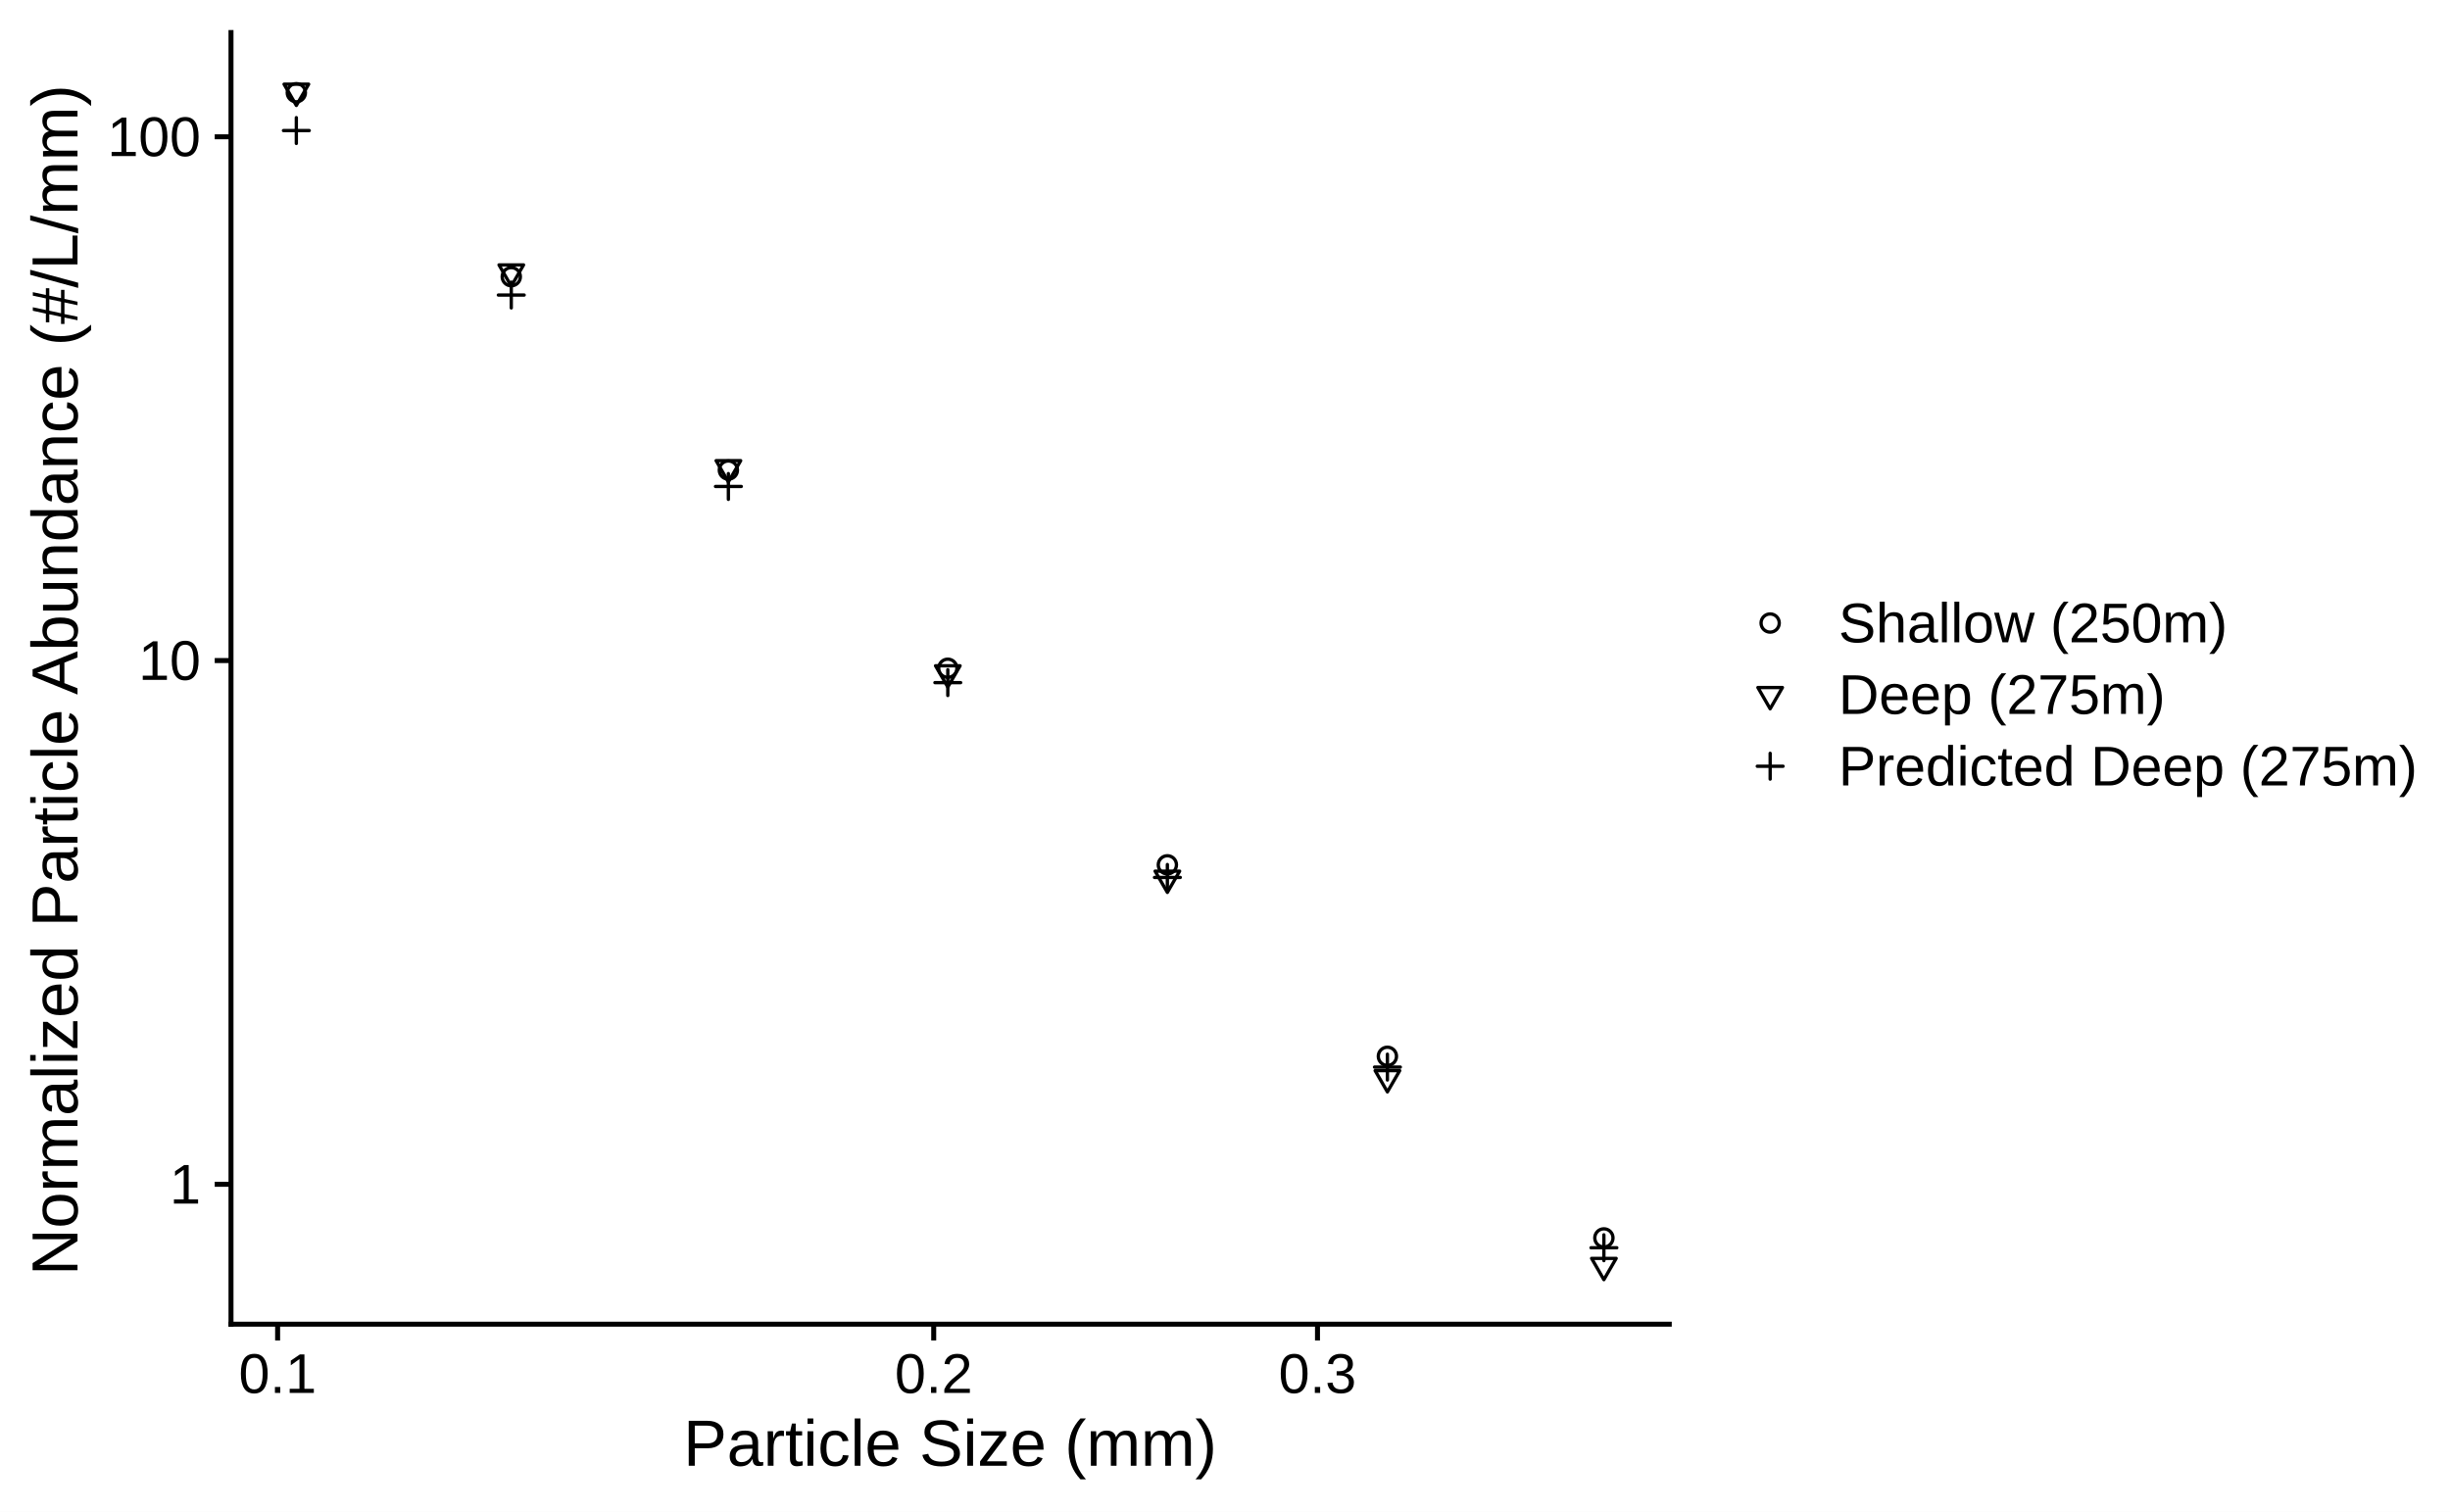
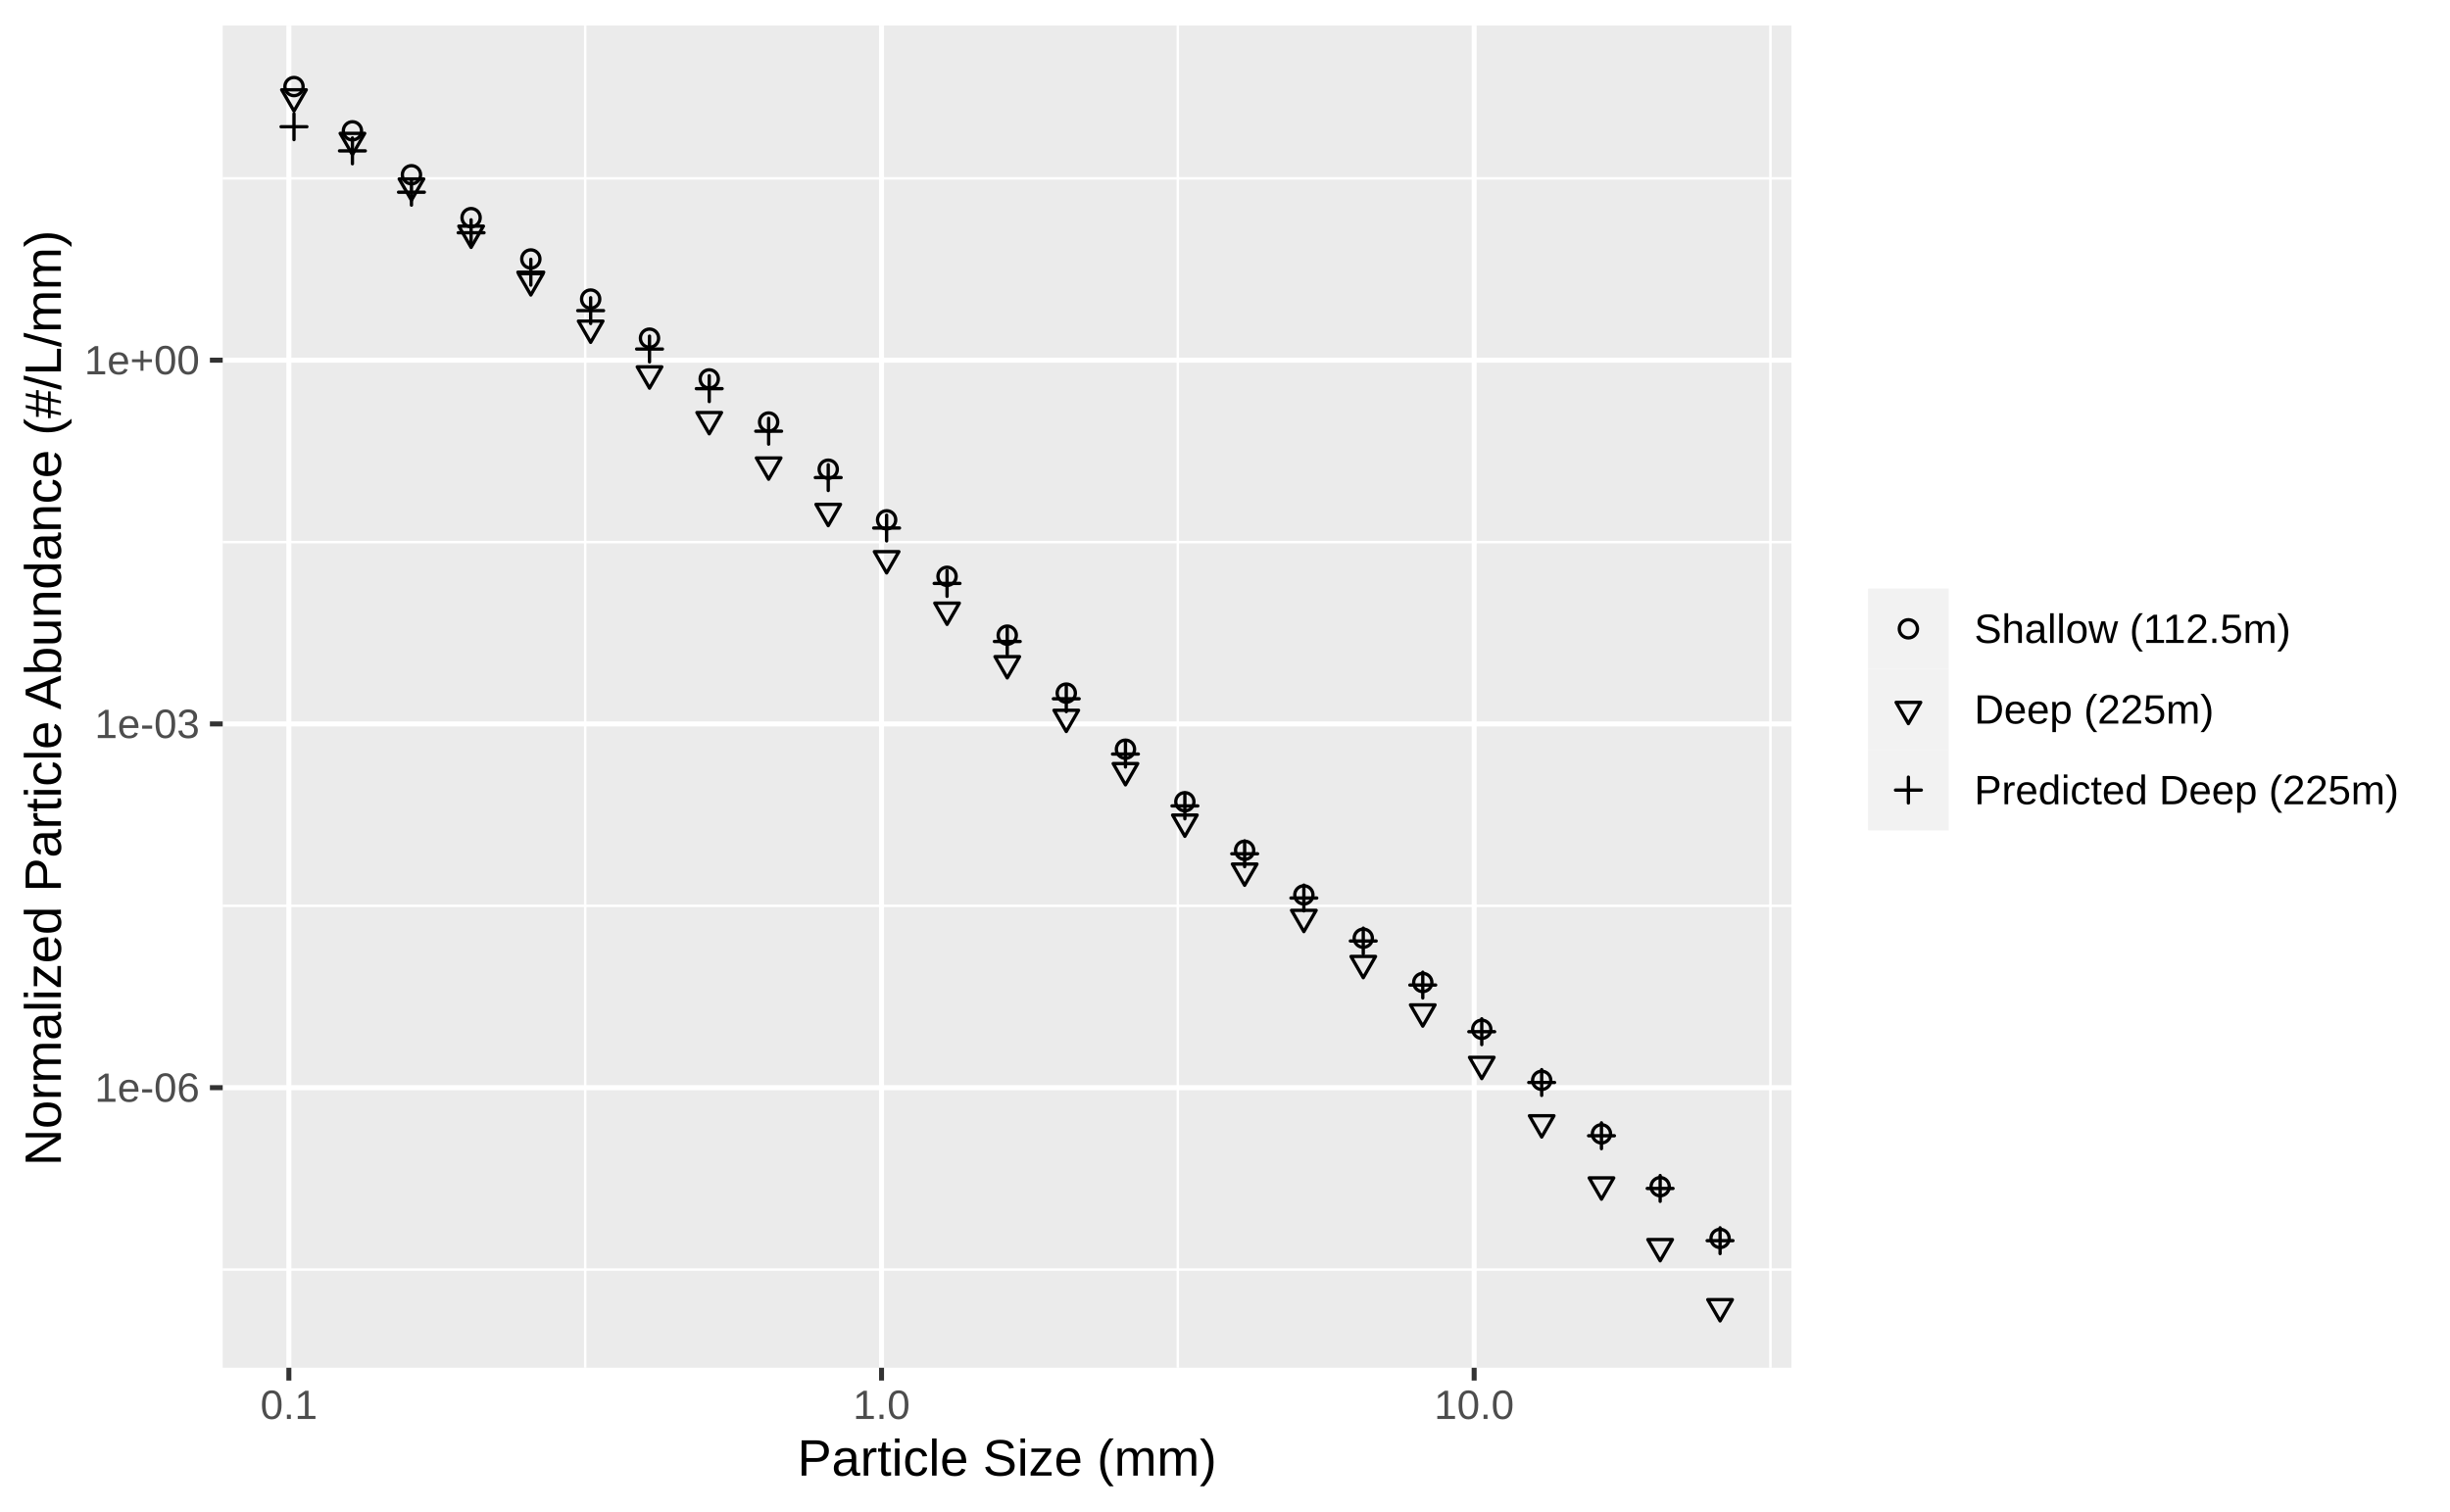
<svg xmlns="http://www.w3.org/2000/svg" viewBox="0 0 525.00 324.00">
  <defs>
    <style type="text/css">
    line, polyline, polygon, path, rect, circle {
      fill: none;
      stroke: #000000;
      stroke-linecap: round;
      stroke-linejoin: round;
      stroke-miterlimit: 10.00;
    }
  </style>
  </defs>
  <rect width="100%" height="100%" style="stroke: none; fill: #FFFFFF;" />
+   <rect x="0" y="0.00" width="525.00" height="324.00" style="stroke-width: 1.07; stroke: #FFFFFF; fill: #FFFFFF;" />
  <defs>
-     <clipPath id="cpNDkuNTB8MzU3LjcwfDI4My43OHw2Ljk3">
-       <rect x="49.50" y="6.97" width="308.21" height="276.81" />
+     <clipPath id="cpNDcuNzJ8MzgzLjg3fDI5My4xMnw1LjQ4">
+       <rect x="47.72" y="5.48" width="336.15" height="287.64" />
    </clipPath>
  </defs>
-   <circle cx="63.50" cy="19.87" r="1.95" style="stroke-width: 0.71;" clip-path="url(#cpNDkuNTB8MzU3LjcwfDI4My43OHw2Ljk3)" />
-   <polyline points="63.50,22.60 66.14,18.04 60.87,18.04 63.50,22.60 " style="stroke-width: 0.71;" clip-path="url(#cpNDkuNTB8MzU3LjcwfDI4My43OHw2Ljk3)" />
-   <line x1="60.74" y1="27.98" x2="66.27" y2="27.98" style="stroke-width: 0.71;" clip-path="url(#cpNDkuNTB8MzU3LjcwfDI4My43OHw2Ljk3)" />
-   <line x1="63.50" y1="30.74" x2="63.50" y2="25.21" style="stroke-width: 0.71;" clip-path="url(#cpNDkuNTB8MzU3LjcwfDI4My43OHw2Ljk3)" />
-   <circle cx="109.56" cy="59.30" r="1.95" style="stroke-width: 0.71;" clip-path="url(#cpNDkuNTB8MzU3LjcwfDI4My43OHw2Ljk3)" />
-   <polyline points="109.56,61.33 112.19,56.77 106.93,56.77 109.56,61.33 " style="stroke-width: 0.71;" clip-path="url(#cpNDkuNTB8MzU3LjcwfDI4My43OHw2Ljk3)" />
-   <line x1="106.79" y1="63.23" x2="112.32" y2="63.23" style="stroke-width: 0.71;" clip-path="url(#cpNDkuNTB8MzU3LjcwfDI4My43OHw2Ljk3)" />
-   <line x1="109.56" y1="65.99" x2="109.56" y2="60.46" style="stroke-width: 0.71;" clip-path="url(#cpNDkuNTB8MzU3LjcwfDI4My43OHw2Ljk3)" />
-   <circle cx="156.08" cy="100.74" r="1.95" style="stroke-width: 0.71;" clip-path="url(#cpNDkuNTB8MzU3LjcwfDI4My43OHw2Ljk3)" />
-   <polyline points="156.08,103.28 158.72,98.72 153.45,98.72 156.08,103.28 " style="stroke-width: 0.71;" clip-path="url(#cpNDkuNTB8MzU3LjcwfDI4My43OHw2Ljk3)" />
-   <line x1="153.32" y1="104.25" x2="158.85" y2="104.25" style="stroke-width: 0.71;" clip-path="url(#cpNDkuNTB8MzU3LjcwfDI4My43OHw2Ljk3)" />
-   <line x1="156.08" y1="107.02" x2="156.08" y2="101.49" style="stroke-width: 0.71;" clip-path="url(#cpNDkuNTB8MzU3LjcwfDI4My43OHw2Ljk3)" />
-   <circle cx="203.10" cy="143.21" r="1.95" style="stroke-width: 0.71;" clip-path="url(#cpNDkuNTB8MzU3LjcwfDI4My43OHw2Ljk3)" />
-   <polyline points="203.10,147.24 205.73,142.68 200.47,142.68 203.10,147.24 " style="stroke-width: 0.71;" clip-path="url(#cpNDkuNTB8MzU3LjcwfDI4My43OHw2Ljk3)" />
-   <line x1="200.34" y1="146.29" x2="205.86" y2="146.29" style="stroke-width: 0.71;" clip-path="url(#cpNDkuNTB8MzU3LjcwfDI4My43OHw2Ljk3)" />
-   <line x1="203.10" y1="149.05" x2="203.10" y2="143.52" style="stroke-width: 0.71;" clip-path="url(#cpNDkuNTB8MzU3LjcwfDI4My43OHw2Ljk3)" />
-   <circle cx="250.15" cy="185.34" r="1.95" style="stroke-width: 0.71;" clip-path="url(#cpNDkuNTB8MzU3LjcwfDI4My43OHw2Ljk3)" />
-   <polyline points="250.15,191.25 252.78,186.69 247.52,186.69 250.15,191.25 " style="stroke-width: 0.71;" clip-path="url(#cpNDkuNTB8MzU3LjcwfDI4My43OHw2Ljk3)" />
-   <line x1="247.39" y1="188.04" x2="252.92" y2="188.04" style="stroke-width: 0.71;" clip-path="url(#cpNDkuNTB8MzU3LjcwfDI4My43OHw2Ljk3)" />
-   <line x1="250.15" y1="190.80" x2="250.15" y2="185.27" style="stroke-width: 0.71;" clip-path="url(#cpNDkuNTB8MzU3LjcwfDI4My43OHw2Ljk3)" />
-   <circle cx="297.30" cy="226.37" r="1.95" style="stroke-width: 0.71;" clip-path="url(#cpNDkuNTB8MzU3LjcwfDI4My43OHw2Ljk3)" />
-   <polyline points="297.30,234.00 299.94,229.44 294.67,229.44 297.30,234.00 " style="stroke-width: 0.71;" clip-path="url(#cpNDkuNTB8MzU3LjcwfDI4My43OHw2Ljk3)" />
-   <line x1="294.54" y1="228.68" x2="300.07" y2="228.68" style="stroke-width: 0.71;" clip-path="url(#cpNDkuNTB8MzU3LjcwfDI4My43OHw2Ljk3)" />
-   <line x1="297.30" y1="231.45" x2="297.30" y2="225.92" style="stroke-width: 0.71;" clip-path="url(#cpNDkuNTB8MzU3LjcwfDI4My43OHw2Ljk3)" />
-   <circle cx="343.69" cy="265.29" r="1.95" style="stroke-width: 0.71;" clip-path="url(#cpNDkuNTB8MzU3LjcwfDI4My43OHw2Ljk3)" />
-   <polyline points="343.69,274.24 346.32,269.68 341.06,269.68 343.69,274.24 " style="stroke-width: 0.71;" clip-path="url(#cpNDkuNTB8MzU3LjcwfDI4My43OHw2Ljk3)" />
-   <line x1="340.93" y1="267.40" x2="346.46" y2="267.40" style="stroke-width: 0.71;" clip-path="url(#cpNDkuNTB8MzU3LjcwfDI4My43OHw2Ljk3)" />
-   <line x1="343.69" y1="270.16" x2="343.69" y2="264.63" style="stroke-width: 0.71;" clip-path="url(#cpNDkuNTB8MzU3LjcwfDI4My43OHw2Ljk3)" />
+   <rect x="47.72" y="5.48" width="336.15" height="287.64" style="stroke-width: 1.07; stroke: none; fill: #EBEBEB;" clip-path="url(#cpNDcuNzJ8MzgzLjg3fDI5My4xMnw1LjQ4)" />
+   <polyline points="47.72,272.07 383.87,272.07 " style="stroke-width: 0.53; stroke: #FFFFFF; stroke-linecap: butt;" clip-path="url(#cpNDcuNzJ8MzgzLjg3fDI5My4xMnw1LjQ4)" />
+   <polyline points="47.72,194.12 383.87,194.12 " style="stroke-width: 0.53; stroke: #FFFFFF; stroke-linecap: butt;" clip-path="url(#cpNDcuNzJ8MzgzLjg3fDI5My4xMnw1LjQ4)" />
+   <polyline points="47.72,116.17 383.87,116.17 " style="stroke-width: 0.53; stroke: #FFFFFF; stroke-linecap: butt;" clip-path="url(#cpNDcuNzJ8MzgzLjg3fDI5My4xMnw1LjQ4)" />
+   <polyline points="47.72,38.22 383.87,38.22 " style="stroke-width: 0.53; stroke: #FFFFFF; stroke-linecap: butt;" clip-path="url(#cpNDcuNzJ8MzgzLjg3fDI5My4xMnw1LjQ4)" />
+   <polyline points="125.40,293.12 125.40,5.48 " style="stroke-width: 0.53; stroke: #FFFFFF; stroke-linecap: butt;" clip-path="url(#cpNDcuNzJ8MzgzLjg3fDI5My4xMnw1LjQ4)" />
+   <polyline points="252.39,293.12 252.39,5.48 " style="stroke-width: 0.53; stroke: #FFFFFF; stroke-linecap: butt;" clip-path="url(#cpNDcuNzJ8MzgzLjg3fDI5My4xMnw1LjQ4)" />
+   <polyline points="379.38,293.12 379.38,5.48 " style="stroke-width: 0.53; stroke: #FFFFFF; stroke-linecap: butt;" clip-path="url(#cpNDcuNzJ8MzgzLjg3fDI5My4xMnw1LjQ4)" />
+   <polyline points="47.72,233.09 383.87,233.09 " style="stroke-width: 1.07; stroke: #FFFFFF; stroke-linecap: butt;" clip-path="url(#cpNDcuNzJ8MzgzLjg3fDI5My4xMnw1LjQ4)" />
+   <polyline points="47.72,155.14 383.87,155.14 " style="stroke-width: 1.07; stroke: #FFFFFF; stroke-linecap: butt;" clip-path="url(#cpNDcuNzJ8MzgzLjg3fDI5My4xMnw1LjQ4)" />
+   <polyline points="47.72,77.19 383.87,77.19 " style="stroke-width: 1.07; stroke: #FFFFFF; stroke-linecap: butt;" clip-path="url(#cpNDcuNzJ8MzgzLjg3fDI5My4xMnw1LjQ4)" />
+   <polyline points="61.90,293.12 61.90,5.48 " style="stroke-width: 1.07; stroke: #FFFFFF; stroke-linecap: butt;" clip-path="url(#cpNDcuNzJ8MzgzLjg3fDI5My4xMnw1LjQ4)" />
+   <polyline points="188.90,293.12 188.90,5.48 " style="stroke-width: 1.07; stroke: #FFFFFF; stroke-linecap: butt;" clip-path="url(#cpNDcuNzJ8MzgzLjg3fDI5My4xMnw1LjQ4)" />
+   <polyline points="315.89,293.12 315.89,5.48 " style="stroke-width: 1.07; stroke: #FFFFFF; stroke-linecap: butt;" clip-path="url(#cpNDcuNzJ8MzgzLjg3fDI5My4xMnw1LjQ4)" />
+   <circle cx="63.00" cy="18.55" r="1.95" style="stroke-width: 0.71;" clip-path="url(#cpNDcuNzJ8MzgzLjg3fDI5My4xMnw1LjQ4)" />
+   <polyline points="63.00,23.80 65.63,19.24 60.36,19.24 63.00,23.80 " style="stroke-width: 0.71;" clip-path="url(#cpNDcuNzJ8MzgzLjg3fDI5My4xMnw1LjQ4)" />
+   <line x1="60.23" y1="27.16" x2="65.76" y2="27.16" style="stroke-width: 0.71;" clip-path="url(#cpNDcuNzJ8MzgzLjg3fDI5My4xMnw1LjQ4)" />
+   <line x1="63.00" y1="29.92" x2="63.00" y2="24.39" style="stroke-width: 0.71;" clip-path="url(#cpNDcuNzJ8MzgzLjg3fDI5My4xMnw1LjQ4)" />
+   <circle cx="75.52" cy="28.04" r="1.95" style="stroke-width: 0.71;" clip-path="url(#cpNDcuNzJ8MzgzLjg3fDI5My4xMnw1LjQ4)" />
+   <polyline points="75.52,33.14 78.15,28.58 72.89,28.58 75.52,33.14 " style="stroke-width: 0.71;" clip-path="url(#cpNDcuNzJ8MzgzLjg3fDI5My4xMnw1LjQ4)" />
+   <line x1="72.75" y1="32.33" x2="78.28" y2="32.33" style="stroke-width: 0.71;" clip-path="url(#cpNDcuNzJ8MzgzLjg3fDI5My4xMnw1LjQ4)" />
+   <line x1="75.52" y1="35.09" x2="75.52" y2="29.56" style="stroke-width: 0.71;" clip-path="url(#cpNDcuNzJ8MzgzLjg3fDI5My4xMnw1LjQ4)" />
+   <circle cx="88.17" cy="37.45" r="1.95" style="stroke-width: 0.71;" clip-path="url(#cpNDcuNzJ8MzgzLjg3fDI5My4xMnw1LjQ4)" />
+   <polyline points="88.17,42.91 90.80,38.35 85.54,38.35 88.17,42.91 " style="stroke-width: 0.71;" clip-path="url(#cpNDcuNzJ8MzgzLjg3fDI5My4xMnw1LjQ4)" />
+   <line x1="85.40" y1="41.19" x2="90.93" y2="41.19" style="stroke-width: 0.71;" clip-path="url(#cpNDcuNzJ8MzgzLjg3fDI5My4xMnw1LjQ4)" />
+   <line x1="88.17" y1="43.96" x2="88.17" y2="38.43" style="stroke-width: 0.71;" clip-path="url(#cpNDcuNzJ8MzgzLjg3fDI5My4xMnw1LjQ4)" />
+   <circle cx="100.95" cy="46.64" r="1.95" style="stroke-width: 0.71;" clip-path="url(#cpNDcuNzJ8MzgzLjg3fDI5My4xMnw1LjQ4)" />
+   <polyline points="100.95,53.02 103.59,48.46 98.32,48.46 100.95,53.02 " style="stroke-width: 0.71;" clip-path="url(#cpNDcuNzJ8MzgzLjg3fDI5My4xMnw1LjQ4)" />
+   <line x1="98.19" y1="49.88" x2="103.72" y2="49.88" style="stroke-width: 0.71;" clip-path="url(#cpNDcuNzJ8MzgzLjg3fDI5My4xMnw1LjQ4)" />
+   <line x1="100.95" y1="52.64" x2="100.95" y2="47.11" style="stroke-width: 0.71;" clip-path="url(#cpNDcuNzJ8MzgzLjg3fDI5My4xMnw1LjQ4)" />
+   <circle cx="113.75" cy="55.50" r="1.95" style="stroke-width: 0.71;" clip-path="url(#cpNDcuNzJ8MzgzLjg3fDI5My4xMnw1LjQ4)" />
+   <polyline points="113.75,63.22 116.38,58.66 111.11,58.66 113.75,63.22 " style="stroke-width: 0.71;" clip-path="url(#cpNDcuNzJ8MzgzLjg3fDI5My4xMnw1LjQ4)" />
+   <line x1="110.98" y1="58.33" x2="116.51" y2="58.33" style="stroke-width: 0.71;" clip-path="url(#cpNDcuNzJ8MzgzLjg3fDI5My4xMnw1LjQ4)" />
+   <line x1="113.75" y1="61.10" x2="113.75" y2="55.57" style="stroke-width: 0.71;" clip-path="url(#cpNDcuNzJ8MzgzLjg3fDI5My4xMnw1LjQ4)" />
+   <circle cx="126.57" cy="64.09" r="1.95" style="stroke-width: 0.71;" clip-path="url(#cpNDcuNzJ8MzgzLjg3fDI5My4xMnw1LjQ4)" />
+   <polyline points="126.57,73.37 129.20,68.81 123.94,68.81 126.57,73.37 " style="stroke-width: 0.71;" clip-path="url(#cpNDcuNzJ8MzgzLjg3fDI5My4xMnw1LjQ4)" />
+   <line x1="123.80" y1="66.57" x2="129.33" y2="66.57" style="stroke-width: 0.71;" clip-path="url(#cpNDcuNzJ8MzgzLjg3fDI5My4xMnw1LjQ4)" />
+   <line x1="126.57" y1="69.33" x2="126.57" y2="63.80" style="stroke-width: 0.71;" clip-path="url(#cpNDcuNzJ8MzgzLjg3fDI5My4xMnw1LjQ4)" />
+   <circle cx="139.18" cy="72.47" r="1.95" style="stroke-width: 0.71;" clip-path="url(#cpNDcuNzJ8MzgzLjg3fDI5My4xMnw1LjQ4)" />
+   <polyline points="139.18,83.18 141.81,78.62 136.55,78.62 139.18,83.18 " style="stroke-width: 0.71;" clip-path="url(#cpNDcuNzJ8MzgzLjg3fDI5My4xMnw1LjQ4)" />
+   <line x1="136.42" y1="74.80" x2="141.95" y2="74.80" style="stroke-width: 0.71;" clip-path="url(#cpNDcuNzJ8MzgzLjg3fDI5My4xMnw1LjQ4)" />
+   <line x1="139.18" y1="77.56" x2="139.18" y2="72.03" style="stroke-width: 0.71;" clip-path="url(#cpNDcuNzJ8MzgzLjg3fDI5My4xMnw1LjQ4)" />
+   <circle cx="151.98" cy="81.20" r="1.95" style="stroke-width: 0.71;" clip-path="url(#cpNDcuNzJ8MzgzLjg3fDI5My4xMnw1LjQ4)" />
+   <polyline points="151.98,92.97 154.61,88.41 149.34,88.41 151.98,92.97 " style="stroke-width: 0.71;" clip-path="url(#cpNDcuNzJ8MzgzLjg3fDI5My4xMnw1LjQ4)" />
+   <line x1="149.21" y1="83.29" x2="154.74" y2="83.29" style="stroke-width: 0.71;" clip-path="url(#cpNDcuNzJ8MzgzLjg3fDI5My4xMnw1LjQ4)" />
+   <line x1="151.98" y1="86.06" x2="151.98" y2="80.53" style="stroke-width: 0.71;" clip-path="url(#cpNDcuNzJ8MzgzLjg3fDI5My4xMnw1LjQ4)" />
+   <circle cx="164.71" cy="90.44" r="1.95" style="stroke-width: 0.71;" clip-path="url(#cpNDcuNzJ8MzgzLjg3fDI5My4xMnw1LjQ4)" />
+   <polyline points="164.71,102.70 167.34,98.14 162.08,98.14 164.71,102.70 " style="stroke-width: 0.71;" clip-path="url(#cpNDcuNzJ8MzgzLjg3fDI5My4xMnw1LjQ4)" />
+   <line x1="161.95" y1="92.41" x2="167.48" y2="92.41" style="stroke-width: 0.71;" clip-path="url(#cpNDcuNzJ8MzgzLjg3fDI5My4xMnw1LjQ4)" />
+   <line x1="164.71" y1="95.18" x2="164.71" y2="89.65" style="stroke-width: 0.71;" clip-path="url(#cpNDcuNzJ8MzgzLjg3fDI5My4xMnw1LjQ4)" />
+   <circle cx="177.48" cy="100.55" r="1.95" style="stroke-width: 0.71;" clip-path="url(#cpNDcuNzJ8MzgzLjg3fDI5My4xMnw1LjQ4)" />
+   <polyline points="177.48,112.65 180.11,108.09 174.85,108.09 177.48,112.65 " style="stroke-width: 0.71;" clip-path="url(#cpNDcuNzJ8MzgzLjg3fDI5My4xMnw1LjQ4)" />
+   <line x1="174.71" y1="102.35" x2="180.24" y2="102.35" style="stroke-width: 0.71;" clip-path="url(#cpNDcuNzJ8MzgzLjg3fDI5My4xMnw1LjQ4)" />
+   <line x1="177.48" y1="105.12" x2="177.48" y2="99.59" style="stroke-width: 0.71;" clip-path="url(#cpNDcuNzJ8MzgzLjg3fDI5My4xMnw1LjQ4)" />
+   <circle cx="189.99" cy="111.40" r="1.95" style="stroke-width: 0.71;" clip-path="url(#cpNDcuNzJ8MzgzLjg3fDI5My4xMnw1LjQ4)" />
+   <polyline points="189.99,122.78 192.62,118.22 187.36,118.22 189.99,122.78 " style="stroke-width: 0.71;" clip-path="url(#cpNDcuNzJ8MzgzLjg3fDI5My4xMnw1LjQ4)" />
+   <line x1="187.22" y1="113.16" x2="192.75" y2="113.16" style="stroke-width: 0.71;" clip-path="url(#cpNDcuNzJ8MzgzLjg3fDI5My4xMnw1LjQ4)" />
+   <line x1="189.99" y1="115.92" x2="189.99" y2="110.39" style="stroke-width: 0.71;" clip-path="url(#cpNDcuNzJ8MzgzLjg3fDI5My4xMnw1LjQ4)" />
+   <circle cx="202.94" cy="123.51" r="1.95" style="stroke-width: 0.71;" clip-path="url(#cpNDcuNzJ8MzgzLjg3fDI5My4xMnw1LjQ4)" />
+   <polyline points="202.94,133.81 205.57,129.25 200.31,129.25 202.94,133.81 " style="stroke-width: 0.71;" clip-path="url(#cpNDcuNzJ8MzgzLjg3fDI5My4xMnw1LjQ4)" />
+   <line x1="200.18" y1="125.03" x2="205.70" y2="125.03" style="stroke-width: 0.71;" clip-path="url(#cpNDcuNzJ8MzgzLjg3fDI5My4xMnw1LjQ4)" />
+   <line x1="202.94" y1="127.80" x2="202.94" y2="122.27" style="stroke-width: 0.71;" clip-path="url(#cpNDcuNzJ8MzgzLjg3fDI5My4xMnw1LjQ4)" />
+   <circle cx="215.84" cy="136.12" r="1.95" style="stroke-width: 0.71;" clip-path="url(#cpNDcuNzJ8MzgzLjg3fDI5My4xMnw1LjQ4)" />
+   <polyline points="215.84,145.28 218.47,140.72 213.21,140.72 215.84,145.28 " style="stroke-width: 0.71;" clip-path="url(#cpNDcuNzJ8MzgzLjg3fDI5My4xMnw1LjQ4)" />
+   <line x1="213.08" y1="137.47" x2="218.61" y2="137.47" style="stroke-width: 0.71;" clip-path="url(#cpNDcuNzJ8MzgzLjg3fDI5My4xMnw1LjQ4)" />
+   <line x1="215.84" y1="140.23" x2="215.84" y2="134.70" style="stroke-width: 0.71;" clip-path="url(#cpNDcuNzJ8MzgzLjg3fDI5My4xMnw1LjQ4)" />
+   <circle cx="228.49" cy="148.54" r="1.95" style="stroke-width: 0.71;" clip-path="url(#cpNDcuNzJ8MzgzLjg3fDI5My4xMnw1LjQ4)" />
+   <polyline points="228.49,156.77 231.12,152.21 225.85,152.21 228.49,156.77 " style="stroke-width: 0.71;" clip-path="url(#cpNDcuNzJ8MzgzLjg3fDI5My4xMnw1LjQ4)" />
+   <line x1="225.72" y1="149.75" x2="231.25" y2="149.75" style="stroke-width: 0.71;" clip-path="url(#cpNDcuNzJ8MzgzLjg3fDI5My4xMnw1LjQ4)" />
+   <line x1="228.49" y1="152.51" x2="228.49" y2="146.99" style="stroke-width: 0.71;" clip-path="url(#cpNDcuNzJ8MzgzLjg3fDI5My4xMnw1LjQ4)" />
+   <circle cx="241.17" cy="160.56" r="1.95" style="stroke-width: 0.71;" clip-path="url(#cpNDcuNzJ8MzgzLjg3fDI5My4xMnw1LjQ4)" />
+   <polyline points="241.17,168.20 243.80,163.64 238.54,163.64 241.17,168.20 " style="stroke-width: 0.71;" clip-path="url(#cpNDcuNzJ8MzgzLjg3fDI5My4xMnw1LjQ4)" />
+   <line x1="238.40" y1="161.60" x2="243.93" y2="161.60" style="stroke-width: 0.71;" clip-path="url(#cpNDcuNzJ8MzgzLjg3fDI5My4xMnw1LjQ4)" />
+   <line x1="241.17" y1="164.37" x2="241.17" y2="158.84" style="stroke-width: 0.71;" clip-path="url(#cpNDcuNzJ8MzgzLjg3fDI5My4xMnw1LjQ4)" />
+   <circle cx="253.90" cy="171.82" r="1.95" style="stroke-width: 0.71;" clip-path="url(#cpNDcuNzJ8MzgzLjg3fDI5My4xMnw1LjQ4)" />
+   <polyline points="253.90,179.23 256.53,174.67 251.27,174.67 253.90,179.23 " style="stroke-width: 0.71;" clip-path="url(#cpNDcuNzJ8MzgzLjg3fDI5My4xMnw1LjQ4)" />
+   <line x1="251.14" y1="172.71" x2="256.67" y2="172.71" style="stroke-width: 0.71;" clip-path="url(#cpNDcuNzJ8MzgzLjg3fDI5My4xMnw1LjQ4)" />
+   <line x1="253.90" y1="175.48" x2="253.90" y2="169.95" style="stroke-width: 0.71;" clip-path="url(#cpNDcuNzJ8MzgzLjg3fDI5My4xMnw1LjQ4)" />
+   <circle cx="266.71" cy="182.22" r="1.95" style="stroke-width: 0.71;" clip-path="url(#cpNDcuNzJ8MzgzLjg3fDI5My4xMnw1LjQ4)" />
+   <polyline points="266.71,189.73 269.35,185.17 264.08,185.17 266.71,189.73 " style="stroke-width: 0.71;" clip-path="url(#cpNDcuNzJ8MzgzLjg3fDI5My4xMnw1LjQ4)" />
+   <line x1="263.95" y1="182.97" x2="269.48" y2="182.97" style="stroke-width: 0.71;" clip-path="url(#cpNDcuNzJ8MzgzLjg3fDI5My4xMnw1LjQ4)" />
+   <line x1="266.71" y1="185.74" x2="266.71" y2="180.21" style="stroke-width: 0.71;" clip-path="url(#cpNDcuNzJ8MzgzLjg3fDI5My4xMnw1LjQ4)" />
+   <circle cx="279.40" cy="191.78" r="1.95" style="stroke-width: 0.71;" clip-path="url(#cpNDcuNzJ8MzgzLjg3fDI5My4xMnw1LjQ4)" />
+   <polyline points="279.40,199.65 282.03,195.09 276.76,195.09 279.40,199.65 " style="stroke-width: 0.71;" clip-path="url(#cpNDcuNzJ8MzgzLjg3fDI5My4xMnw1LjQ4)" />
+   <line x1="276.63" y1="192.45" x2="282.16" y2="192.45" style="stroke-width: 0.71;" clip-path="url(#cpNDcuNzJ8MzgzLjg3fDI5My4xMnw1LjQ4)" />
+   <line x1="279.40" y1="195.21" x2="279.40" y2="189.68" style="stroke-width: 0.71;" clip-path="url(#cpNDcuNzJ8MzgzLjg3fDI5My4xMnw1LjQ4)" />
+   <circle cx="292.13" cy="201.06" r="1.95" style="stroke-width: 0.71;" clip-path="url(#cpNDcuNzJ8MzgzLjg3fDI5My4xMnw1LjQ4)" />
+   <polyline points="292.13,209.53 294.76,204.97 289.50,204.97 292.13,209.53 " style="stroke-width: 0.71;" clip-path="url(#cpNDcuNzJ8MzgzLjg3fDI5My4xMnw1LjQ4)" />
+   <line x1="289.36" y1="201.66" x2="294.89" y2="201.66" style="stroke-width: 0.71;" clip-path="url(#cpNDcuNzJ8MzgzLjg3fDI5My4xMnw1LjQ4)" />
+   <line x1="292.13" y1="204.42" x2="292.13" y2="198.90" style="stroke-width: 0.71;" clip-path="url(#cpNDcuNzJ8MzgzLjg3fDI5My4xMnw1LjQ4)" />
+   <circle cx="304.88" cy="210.55" r="1.95" style="stroke-width: 0.71;" clip-path="url(#cpNDcuNzJ8MzgzLjg3fDI5My4xMnw1LjQ4)" />
+   <polyline points="304.88,219.91 307.51,215.35 302.24,215.35 304.88,219.91 " style="stroke-width: 0.71;" clip-path="url(#cpNDcuNzJ8MzgzLjg3fDI5My4xMnw1LjQ4)" />
+   <line x1="302.11" y1="211.10" x2="307.64" y2="211.10" style="stroke-width: 0.71;" clip-path="url(#cpNDcuNzJ8MzgzLjg3fDI5My4xMnw1LjQ4)" />
+   <line x1="304.88" y1="213.87" x2="304.88" y2="208.34" style="stroke-width: 0.71;" clip-path="url(#cpNDcuNzJ8MzgzLjg3fDI5My4xMnw1LjQ4)" />
+   <circle cx="317.52" cy="220.58" r="1.95" style="stroke-width: 0.71;" clip-path="url(#cpNDcuNzJ8MzgzLjg3fDI5My4xMnw1LjQ4)" />
+   <polyline points="317.52,231.15 320.15,226.59 314.89,226.59 317.52,231.15 " style="stroke-width: 0.71;" clip-path="url(#cpNDcuNzJ8MzgzLjg3fDI5My4xMnw1LjQ4)" />
+   <line x1="314.75" y1="221.10" x2="320.28" y2="221.10" style="stroke-width: 0.71;" clip-path="url(#cpNDcuNzJ8MzgzLjg3fDI5My4xMnw1LjQ4)" />
+   <line x1="317.52" y1="223.86" x2="317.52" y2="218.33" style="stroke-width: 0.71;" clip-path="url(#cpNDcuNzJ8MzgzLjg3fDI5My4xMnw1LjQ4)" />
+   <circle cx="330.36" cy="231.52" r="1.95" style="stroke-width: 0.71;" clip-path="url(#cpNDcuNzJ8MzgzLjg3fDI5My4xMnw1LjQ4)" />
+   <polyline points="330.36,243.67 332.99,239.11 327.73,239.11 330.36,243.67 " style="stroke-width: 0.71;" clip-path="url(#cpNDcuNzJ8MzgzLjg3fDI5My4xMnw1LjQ4)" />
+   <line x1="327.59" y1="231.98" x2="333.12" y2="231.98" style="stroke-width: 0.71;" clip-path="url(#cpNDcuNzJ8MzgzLjg3fDI5My4xMnw1LjQ4)" />
+   <line x1="330.36" y1="234.75" x2="330.36" y2="229.22" style="stroke-width: 0.71;" clip-path="url(#cpNDcuNzJ8MzgzLjg3fDI5My4xMnw1LjQ4)" />
+   <circle cx="343.17" cy="242.99" r="1.95" style="stroke-width: 0.71;" clip-path="url(#cpNDcuNzJ8MzgzLjg3fDI5My4xMnw1LjQ4)" />
+   <polyline points="343.17,256.99 345.80,252.43 340.54,252.43 343.17,256.99 " style="stroke-width: 0.71;" clip-path="url(#cpNDcuNzJ8MzgzLjg3fDI5My4xMnw1LjQ4)" />
+   <line x1="340.41" y1="243.40" x2="345.94" y2="243.40" style="stroke-width: 0.71;" clip-path="url(#cpNDcuNzJ8MzgzLjg3fDI5My4xMnw1LjQ4)" />
+   <line x1="343.17" y1="246.16" x2="343.17" y2="240.63" style="stroke-width: 0.71;" clip-path="url(#cpNDcuNzJ8MzgzLjg3fDI5My4xMnw1LjQ4)" />
+   <circle cx="355.75" cy="254.31" r="1.95" style="stroke-width: 0.71;" clip-path="url(#cpNDcuNzJ8MzgzLjg3fDI5My4xMnw1LjQ4)" />
+   <polyline points="355.75,270.20 358.38,265.64 353.11,265.64 355.75,270.20 " style="stroke-width: 0.71;" clip-path="url(#cpNDcuNzJ8MzgzLjg3fDI5My4xMnw1LjQ4)" />
+   <line x1="352.98" y1="254.69" x2="358.51" y2="254.69" style="stroke-width: 0.71;" clip-path="url(#cpNDcuNzJ8MzgzLjg3fDI5My4xMnw1LjQ4)" />
+   <line x1="355.75" y1="257.45" x2="355.75" y2="251.92" style="stroke-width: 0.71;" clip-path="url(#cpNDcuNzJ8MzgzLjg3fDI5My4xMnw1LjQ4)" />
+   <circle cx="368.59" cy="265.40" r="1.95" style="stroke-width: 0.71;" clip-path="url(#cpNDcuNzJ8MzgzLjg3fDI5My4xMnw1LjQ4)" />
+   <polyline points="368.59,283.08 371.22,278.52 365.95,278.52 368.59,283.08 " style="stroke-width: 0.71;" clip-path="url(#cpNDcuNzJ8MzgzLjg3fDI5My4xMnw1LjQ4)" />
+   <line x1="365.82" y1="265.88" x2="371.35" y2="265.88" style="stroke-width: 0.71;" clip-path="url(#cpNDcuNzJ8MzgzLjg3fDI5My4xMnw1LjQ4)" />
+   <line x1="368.59" y1="268.65" x2="368.59" y2="263.12" style="stroke-width: 0.71;" clip-path="url(#cpNDcuNzJ8MzgzLjg3fDI5My4xMnw1LjQ4)" />
  <defs>
    <clipPath id="cpMC4wMHw1MjUuMDB8MzI0LjAwfDAuMDA=">
      <rect x="0.00" y="0.00" width="525.00" height="324.00" />
    </clipPath>
  </defs>
-   <polyline points="49.50,283.78 49.50,6.97 " style="stroke-width: 1.07; stroke-linecap: square;" clip-path="url(#cpMC4wMHw1MjUuMDB8MzI0LjAwfDAuMDA=)" />
  <g clip-path="url(#cpMC4wMHw1MjUuMDB8MzI0LjAwfDAuMDA=)">
-     <text x="36.35" y="257.93" style="font-size: 12.00px; font-family: Arimo;" textLength="6.67px" lengthAdjust="spacingAndGlyphs">1</text>
+     <text x="20.28" y="236.12" style="font-size: 8.80px; fill: #4D4D4D; font-family: Arimo;" textLength="22.51px" lengthAdjust="spacingAndGlyphs">1e-06</text>
  </g>
  <g clip-path="url(#cpMC4wMHw1MjUuMDB8MzI0LjAwfDAuMDA=)">
-     <text x="29.67" y="145.69" style="font-size: 12.00px; font-family: Arimo;" textLength="13.35px" lengthAdjust="spacingAndGlyphs">10</text>
+     <text x="20.28" y="158.17" style="font-size: 8.80px; fill: #4D4D4D; font-family: Arimo;" textLength="22.51px" lengthAdjust="spacingAndGlyphs">1e-03</text>
  </g>
  <g clip-path="url(#cpMC4wMHw1MjUuMDB8MzI0LjAwfDAuMDA=)">
-     <text x="23.00" y="33.45" style="font-size: 12.00px; font-family: Arimo;" textLength="20.02px" lengthAdjust="spacingAndGlyphs">100</text>
+     <text x="18.07" y="80.22" style="font-size: 8.80px; fill: #4D4D4D; font-family: Arimo;" textLength="24.72px" lengthAdjust="spacingAndGlyphs">1e+00</text>
  </g>
-   <polyline points="46.01,253.80 49.50,253.80 " style="stroke-width: 1.07; stroke-linecap: butt;" clip-path="url(#cpMC4wMHw1MjUuMDB8MzI0LjAwfDAuMDA=)" />
-   <polyline points="46.01,141.56 49.50,141.56 " style="stroke-width: 1.07; stroke-linecap: butt;" clip-path="url(#cpMC4wMHw1MjUuMDB8MzI0LjAwfDAuMDA=)" />
-   <polyline points="46.01,29.32 49.50,29.32 " style="stroke-width: 1.07; stroke-linecap: butt;" clip-path="url(#cpMC4wMHw1MjUuMDB8MzI0LjAwfDAuMDA=)" />
-   <polyline points="49.50,283.78 357.70,283.78 " style="stroke-width: 1.07; stroke-linecap: square;" clip-path="url(#cpMC4wMHw1MjUuMDB8MzI0LjAwfDAuMDA=)" />
-   <polyline points="59.49,287.27 59.49,283.78 " style="stroke-width: 1.07; stroke-linecap: butt;" clip-path="url(#cpMC4wMHw1MjUuMDB8MzI0LjAwfDAuMDA=)" />
-   <polyline points="200.08,287.27 200.08,283.78 " style="stroke-width: 1.07; stroke-linecap: butt;" clip-path="url(#cpMC4wMHw1MjUuMDB8MzI0LjAwfDAuMDA=)" />
-   <polyline points="282.32,287.27 282.32,283.78 " style="stroke-width: 1.07; stroke-linecap: butt;" clip-path="url(#cpMC4wMHw1MjUuMDB8MzI0LjAwfDAuMDA=)" />
+   <polyline points="44.98,233.09 47.72,233.09 " style="stroke-width: 1.07; stroke: #333333; stroke-linecap: butt;" clip-path="url(#cpMC4wMHw1MjUuMDB8MzI0LjAwfDAuMDA=)" />
+   <polyline points="44.98,155.14 47.72,155.14 " style="stroke-width: 1.07; stroke: #333333; stroke-linecap: butt;" clip-path="url(#cpMC4wMHw1MjUuMDB8MzI0LjAwfDAuMDA=)" />
+   <polyline points="44.98,77.19 47.72,77.19 " style="stroke-width: 1.07; stroke: #333333; stroke-linecap: butt;" clip-path="url(#cpMC4wMHw1MjUuMDB8MzI0LjAwfDAuMDA=)" />
+   <polyline points="61.90,295.86 61.90,293.12 " style="stroke-width: 1.07; stroke: #333333; stroke-linecap: butt;" clip-path="url(#cpMC4wMHw1MjUuMDB8MzI0LjAwfDAuMDA=)" />
+   <polyline points="188.90,295.86 188.90,293.12 " style="stroke-width: 1.07; stroke: #333333; stroke-linecap: butt;" clip-path="url(#cpMC4wMHw1MjUuMDB8MzI0LjAwfDAuMDA=)" />
+   <polyline points="315.89,295.86 315.89,293.12 " style="stroke-width: 1.07; stroke: #333333; stroke-linecap: butt;" clip-path="url(#cpMC4wMHw1MjUuMDB8MzI0LjAwfDAuMDA=)" />
  <g clip-path="url(#cpMC4wMHw1MjUuMDB8MzI0LjAwfDAuMDA=)">
-     <text x="51.15" y="298.51" style="font-size: 12.00px; font-family: Arimo;" textLength="16.68px" lengthAdjust="spacingAndGlyphs">0.1</text>
+     <text x="55.79" y="304.10" style="font-size: 8.80px; fill: #4D4D4D; font-family: Arimo;" textLength="12.23px" lengthAdjust="spacingAndGlyphs">0.1</text>
  </g>
  <g clip-path="url(#cpMC4wMHw1MjUuMDB8MzI0LjAwfDAuMDA=)">
-     <text x="191.74" y="298.51" style="font-size: 12.00px; font-family: Arimo;" textLength="16.68px" lengthAdjust="spacingAndGlyphs">0.2</text>
+     <text x="182.78" y="304.10" style="font-size: 8.80px; fill: #4D4D4D; font-family: Arimo;" textLength="12.23px" lengthAdjust="spacingAndGlyphs">1.0</text>
  </g>
  <g clip-path="url(#cpMC4wMHw1MjUuMDB8MzI0LjAwfDAuMDA=)">
-     <text x="273.98" y="298.51" style="font-size: 12.00px; font-family: Arimo;" textLength="16.68px" lengthAdjust="spacingAndGlyphs">0.3</text>
+     <text x="307.32" y="304.10" style="font-size: 8.80px; fill: #4D4D4D; font-family: Arimo;" textLength="17.13px" lengthAdjust="spacingAndGlyphs">10.0</text>
  </g>
  <g clip-path="url(#cpMC4wMHw1MjUuMDB8MzI0LjAwfDAuMDA=)">
-     <text x="146.43" y="314.12" style="font-size: 14.00px; font-family: Arimo;" textLength="114.34px" lengthAdjust="spacingAndGlyphs">Particle Size (mm)</text>
+     <text x="170.87" y="316.24" style="font-size: 11.00px; font-family: Arimo;" textLength="89.84px" lengthAdjust="spacingAndGlyphs">Particle Size (mm)</text>
  </g>
  <g clip-path="url(#cpMC4wMHw1MjUuMDB8MzI0LjAwfDAuMDA=)">
-     <text transform="translate(16.61,273.37) rotate(-90)" style="font-size: 14.00px; font-family: Arimo;" textLength="255.99px" lengthAdjust="spacingAndGlyphs">Normalized Particle Abundance (#/L/mm)</text>
+     <text transform="translate(13.05,249.87) rotate(-90)" style="font-size: 11.00px; font-family: Arimo;" textLength="201.14px" lengthAdjust="spacingAndGlyphs">Normalized Particle Abundance (#/L/mm)</text>
  </g>
-   <circle cx="379.32" cy="133.52" r="1.95" style="stroke-width: 0.71;" clip-path="url(#cpMC4wMHw1MjUuMDB8MzI0LjAwfDAuMDA=)" />
-   <polyline points="379.32,151.90 381.95,147.34 376.69,147.34 379.32,151.90 " style="stroke-width: 0.71;" clip-path="url(#cpMC4wMHw1MjUuMDB8MzI0LjAwfDAuMDA=)" />
-   <line x1="376.56" y1="164.21" x2="382.09" y2="164.21" style="stroke-width: 0.71;" clip-path="url(#cpMC4wMHw1MjUuMDB8MzI0LjAwfDAuMDA=)" />
-   <line x1="379.32" y1="166.97" x2="379.32" y2="161.44" style="stroke-width: 0.71;" clip-path="url(#cpMC4wMHw1MjUuMDB8MzI0LjAwfDAuMDA=)" />
+   <rect x="394.82" y="115.16" width="124.70" height="68.28" style="stroke-width: 1.07; stroke: none; fill: #FFFFFF;" clip-path="url(#cpMC4wMHw1MjUuMDB8MzI0LjAwfDAuMDA=)" />
+   <rect x="400.30" y="126.12" width="17.28" height="17.28" style="stroke-width: 1.07; stroke: none; fill: #F2F2F2;" clip-path="url(#cpMC4wMHw1MjUuMDB8MzI0LjAwfDAuMDA=)" />
+   <circle cx="408.94" cy="134.76" r="1.95" style="stroke-width: 0.71;" clip-path="url(#cpMC4wMHw1MjUuMDB8MzI0LjAwfDAuMDA=)" />
+   <rect x="400.30" y="143.40" width="17.28" height="17.28" style="stroke-width: 1.07; stroke: none; fill: #F2F2F2;" clip-path="url(#cpMC4wMHw1MjUuMDB8MzI0LjAwfDAuMDA=)" />
+   <polyline points="408.94,155.08 411.58,150.52 406.31,150.52 408.94,155.08 " style="stroke-width: 0.71;" clip-path="url(#cpMC4wMHw1MjUuMDB8MzI0LjAwfDAuMDA=)" />
+   <rect x="400.30" y="160.68" width="17.28" height="17.28" style="stroke-width: 1.07; stroke: none; fill: #F2F2F2;" clip-path="url(#cpMC4wMHw1MjUuMDB8MzI0LjAwfDAuMDA=)" />
+   <line x1="406.18" y1="169.32" x2="411.71" y2="169.32" style="stroke-width: 0.71;" clip-path="url(#cpMC4wMHw1MjUuMDB8MzI0LjAwfDAuMDA=)" />
+   <line x1="408.94" y1="172.08" x2="408.94" y2="166.55" style="stroke-width: 0.71;" clip-path="url(#cpMC4wMHw1MjUuMDB8MzI0LjAwfDAuMDA=)" />
  <g clip-path="url(#cpMC4wMHw1MjUuMDB8MzI0LjAwfDAuMDA=)">
-     <text x="393.97" y="137.65" style="font-size: 12.00px; font-family: Arimo;" textLength="83.37px" lengthAdjust="spacingAndGlyphs">Shallow (250m)</text>
+     <text x="423.06" y="137.79" style="font-size: 8.80px; font-family: Arimo;" textLength="68.47px" lengthAdjust="spacingAndGlyphs">Shallow (112.5m)</text>
  </g>
  <g clip-path="url(#cpMC4wMHw1MjUuMDB8MzI0LjAwfDAuMDA=)">
-     <text x="393.97" y="152.99" style="font-size: 12.00px; font-family: Arimo;" textLength="70.03px" lengthAdjust="spacingAndGlyphs">Deep (275m)</text>
+     <text x="423.06" y="155.07" style="font-size: 8.80px; font-family: Arimo;" textLength="51.36px" lengthAdjust="spacingAndGlyphs">Deep (225m)</text>
  </g>
  <g clip-path="url(#cpMC4wMHw1MjUuMDB8MzI0LjAwfDAuMDA=)">
-     <text x="393.97" y="168.33" style="font-size: 12.00px; font-family: Arimo;" textLength="124.06px" lengthAdjust="spacingAndGlyphs">Predicted Deep (275m)</text>
+     <text x="423.06" y="172.35" style="font-size: 8.80px; font-family: Arimo;" textLength="90.98px" lengthAdjust="spacingAndGlyphs">Predicted Deep (225m)</text>
  </g>
</svg>
